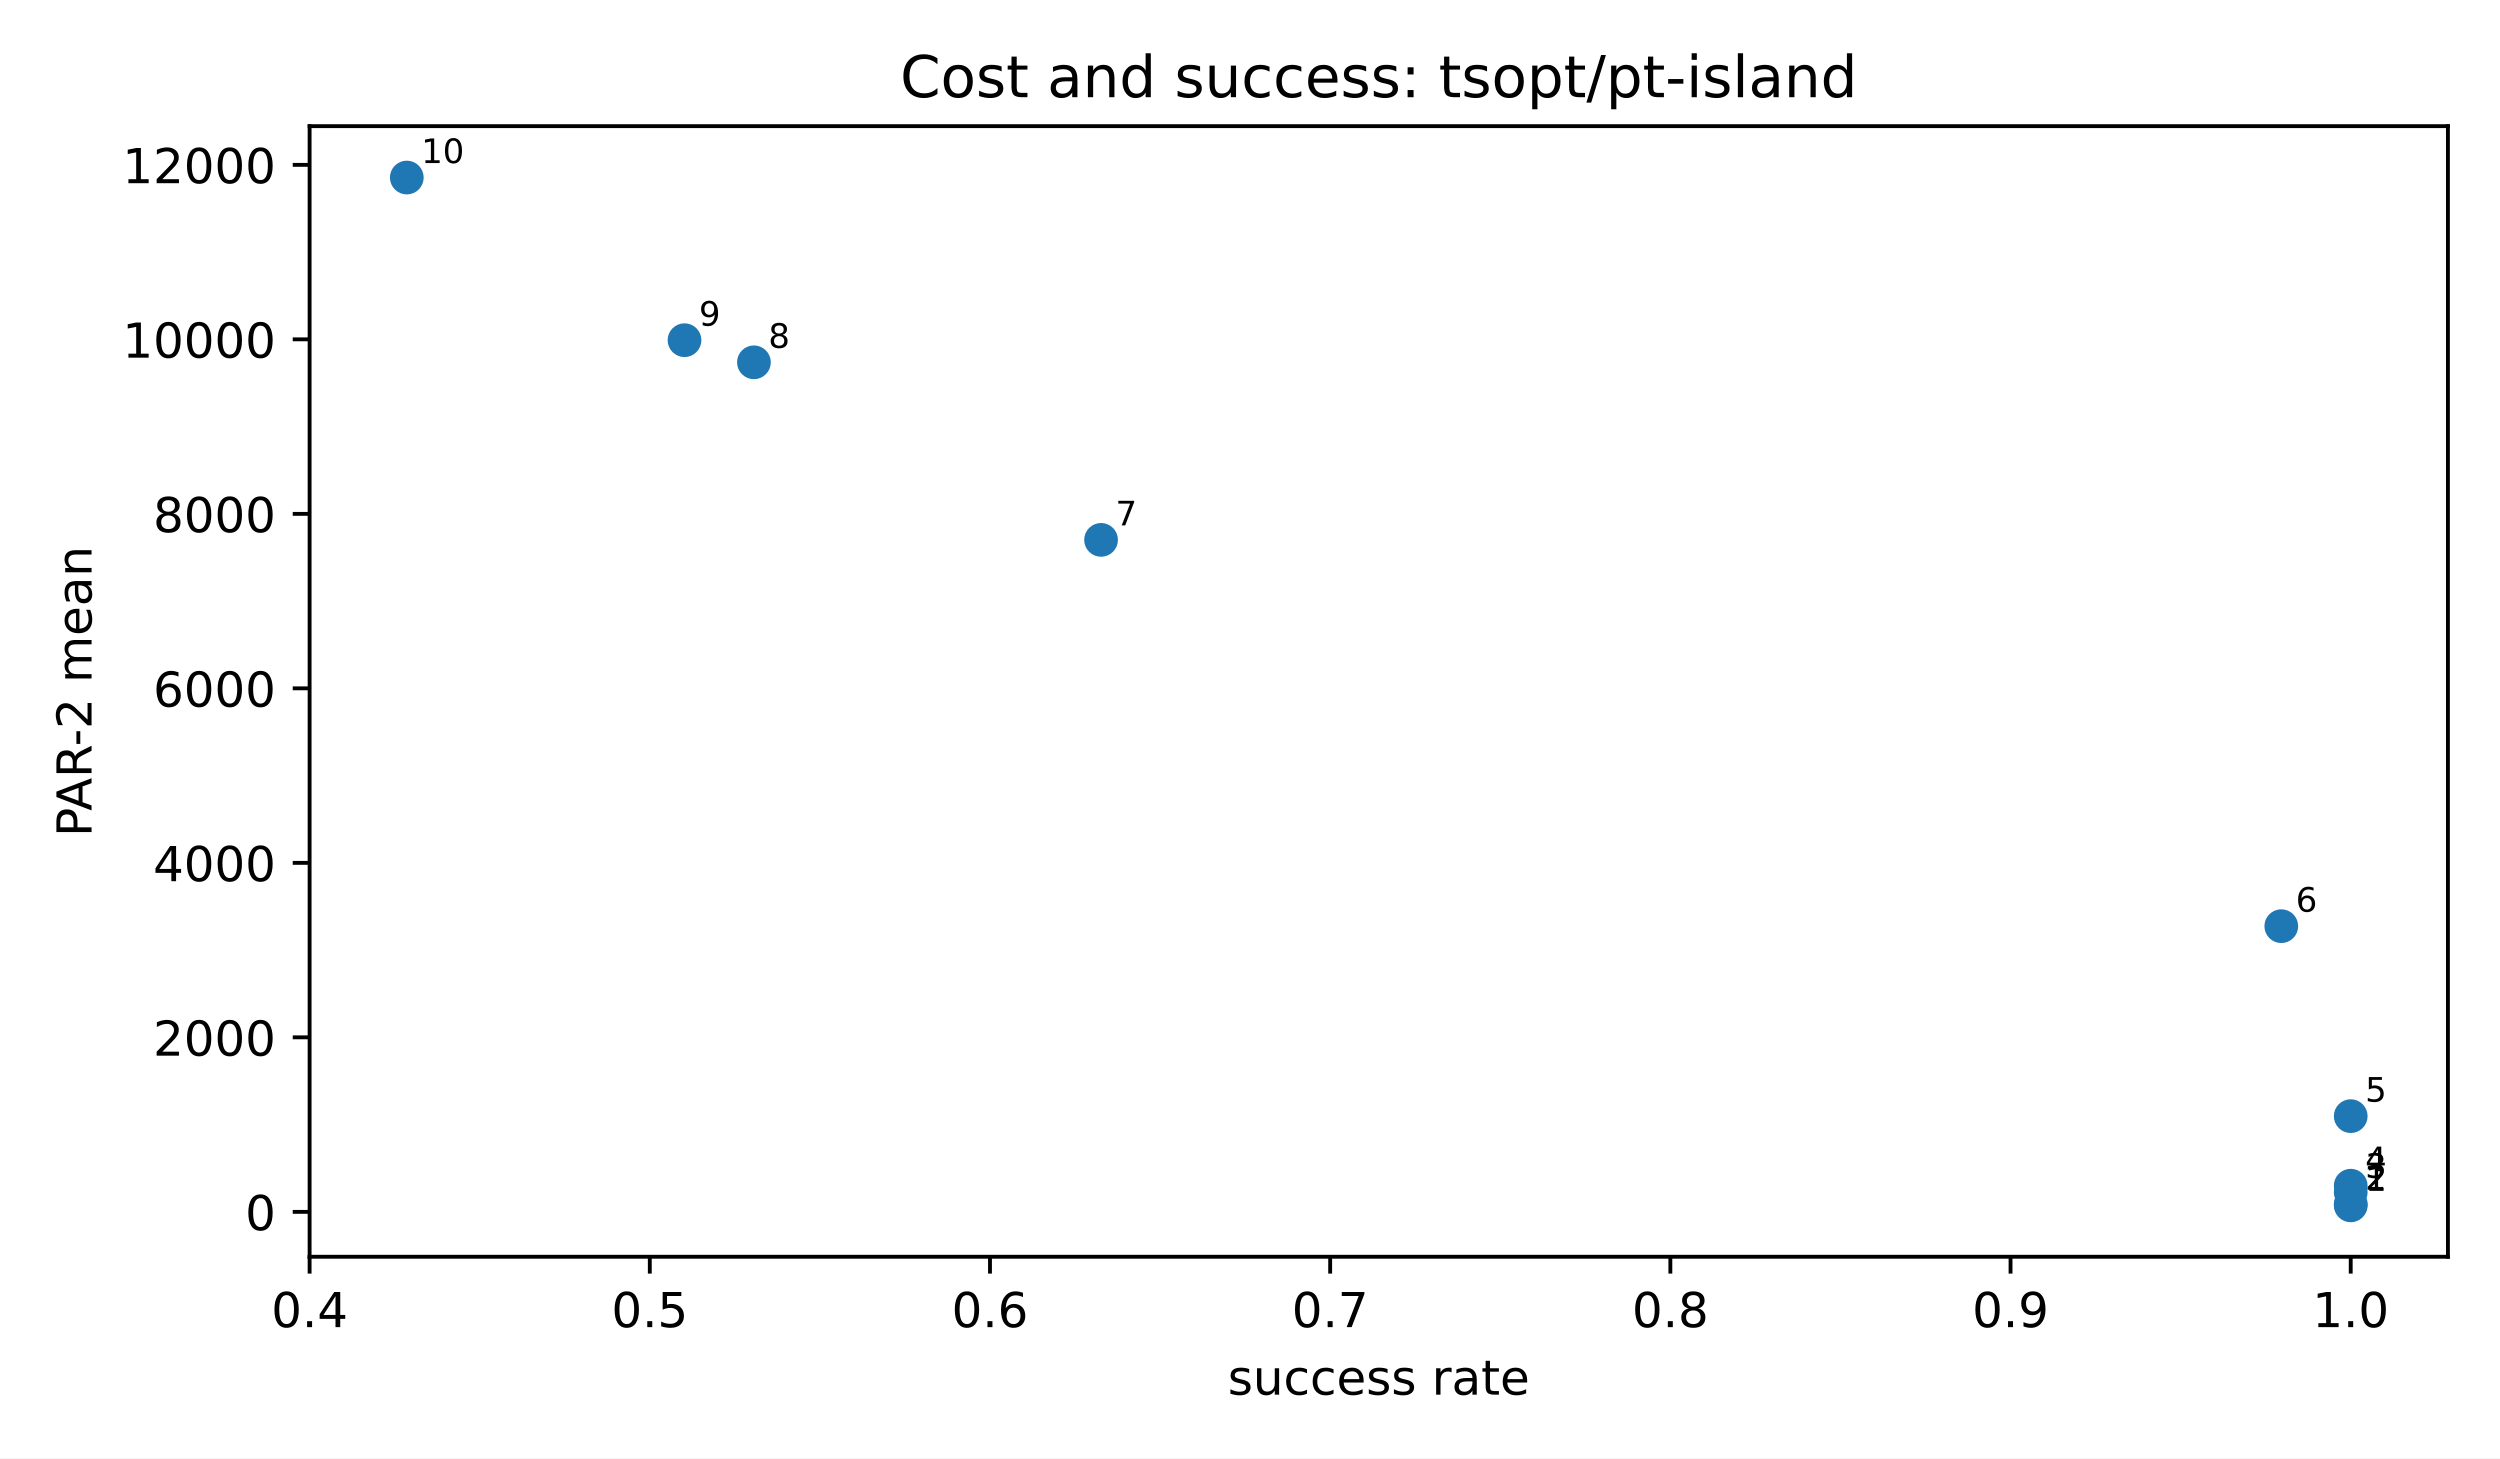
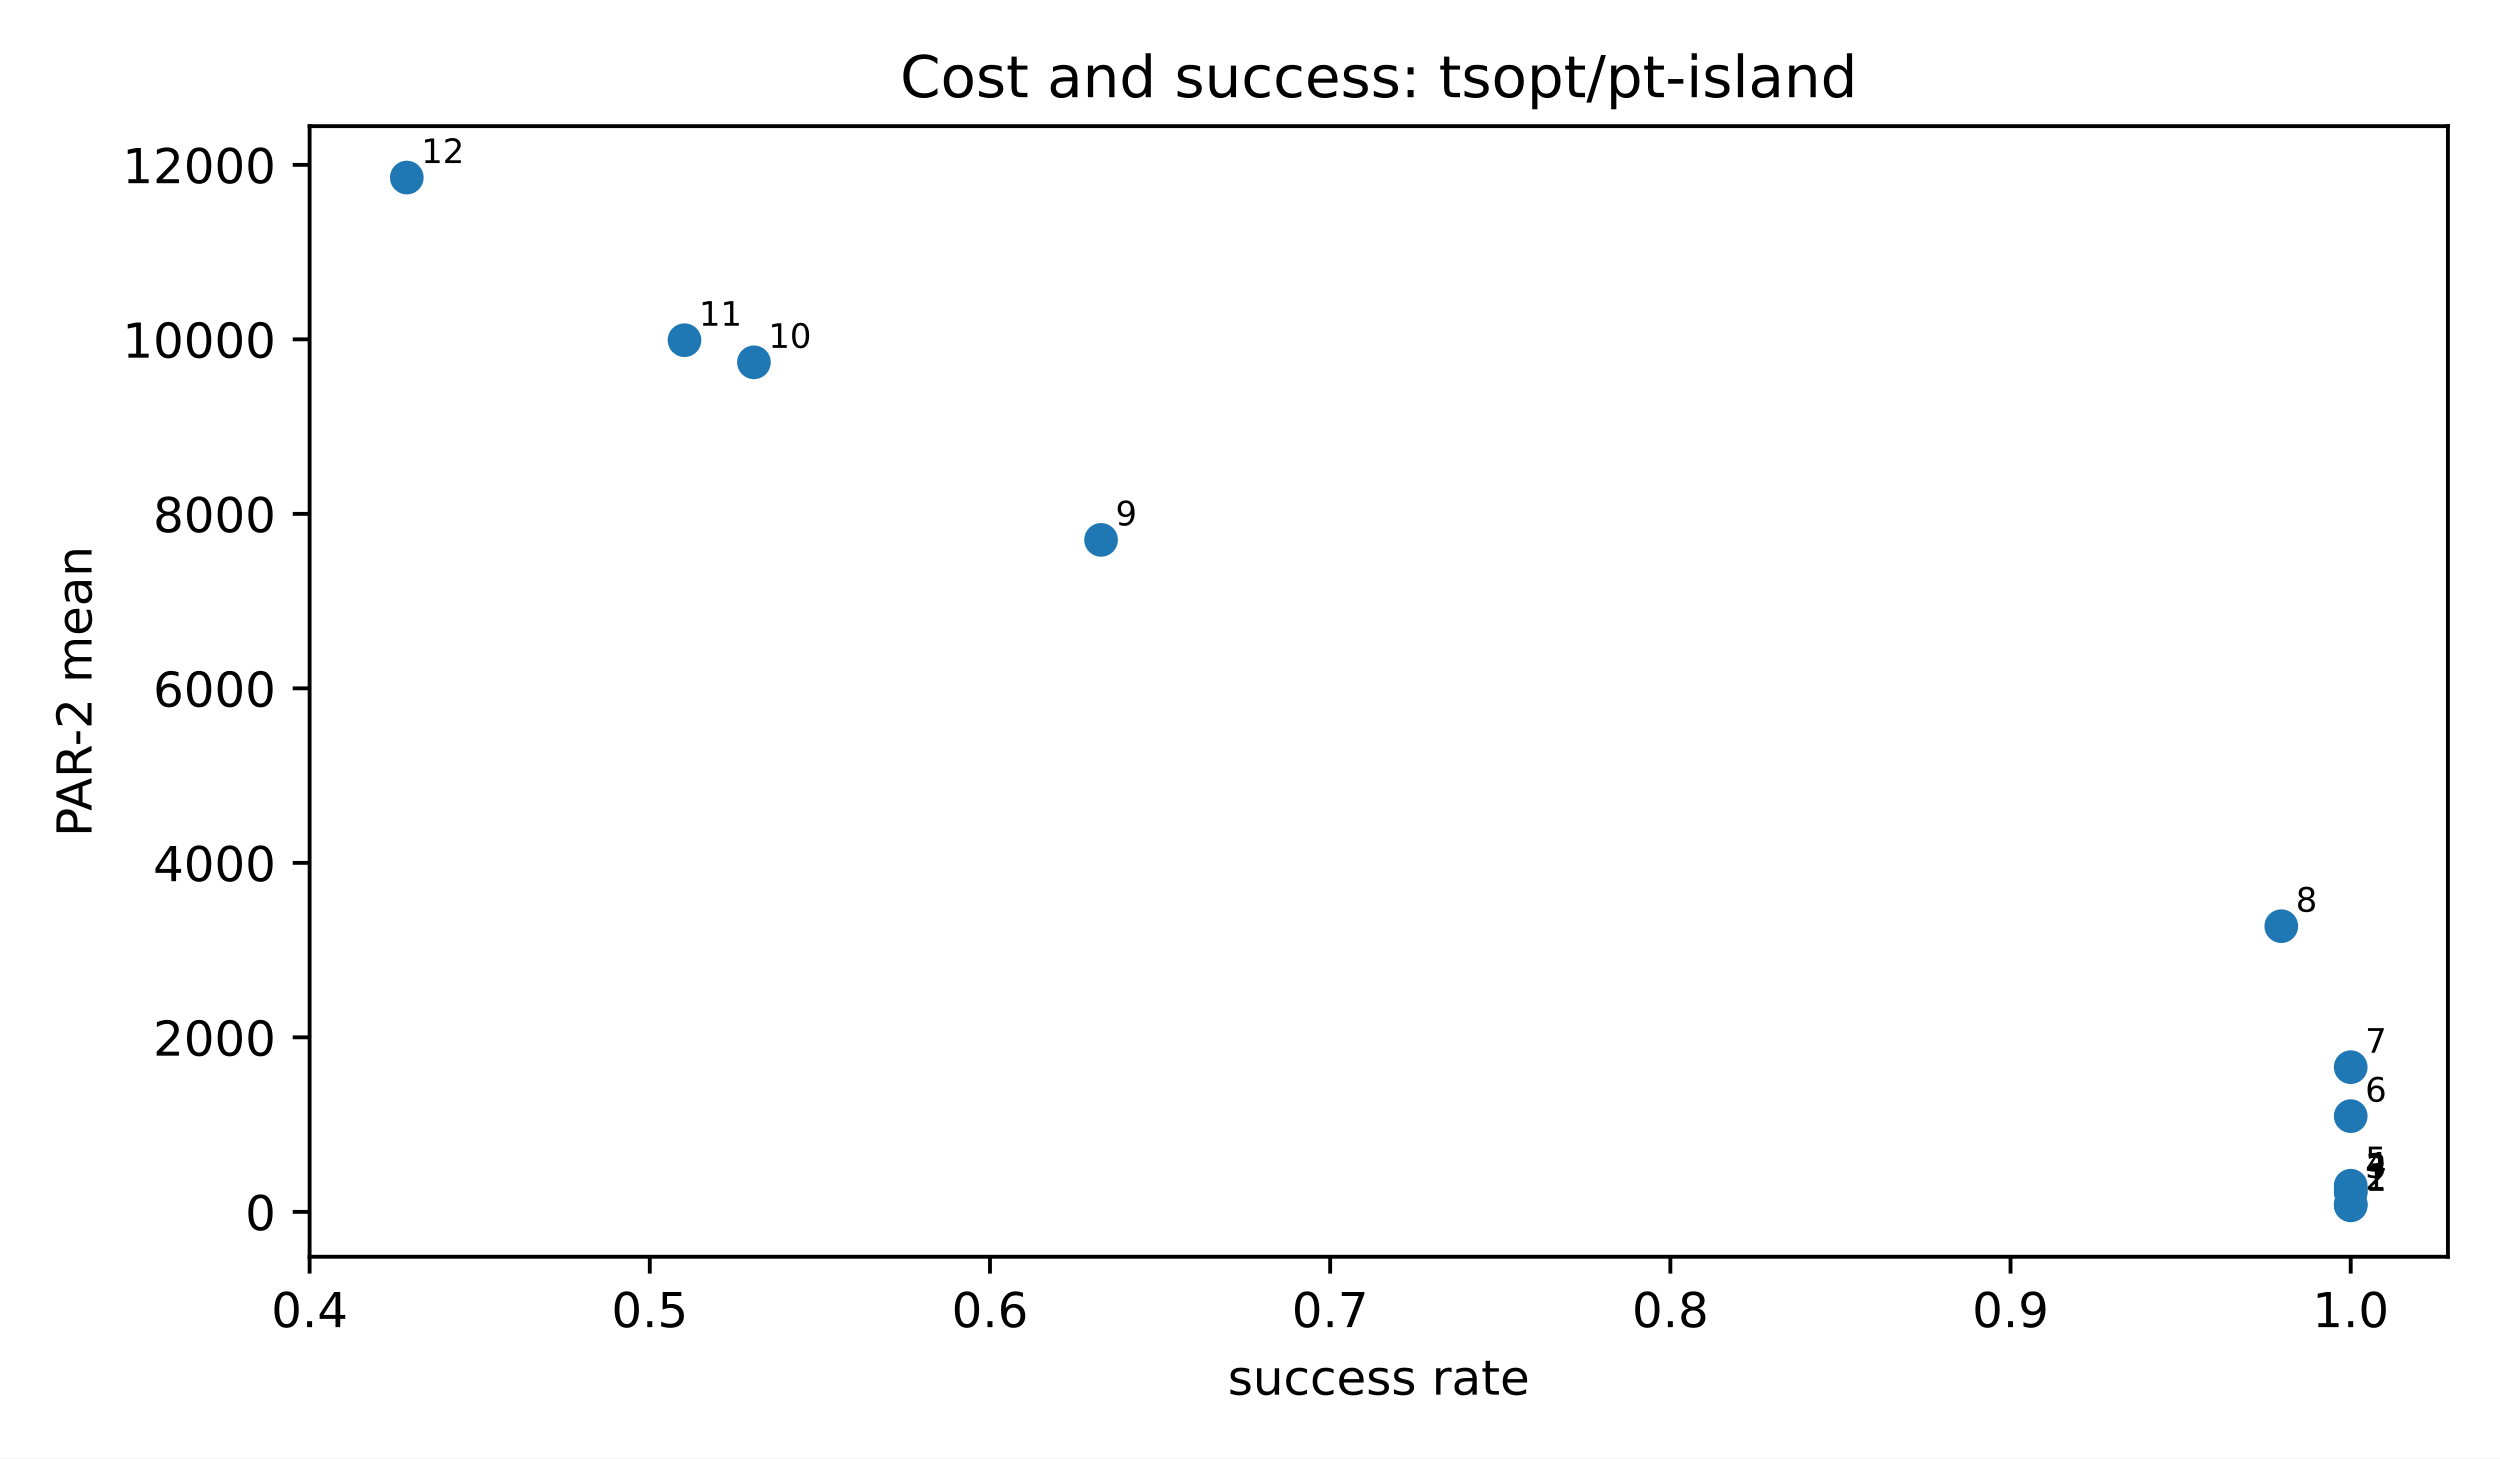
<svg xmlns="http://www.w3.org/2000/svg" xmlns:xlink="http://www.w3.org/1999/xlink" width="518.4pt" height="302.4pt" viewBox="0 0 518.4 302.4" version="1.1">
  <defs>
    <style type="text/css">*{stroke-linejoin: round; stroke-linecap: butt}</style>
  </defs>
  <g id="figure_1">
    <g id="patch_1">
      <path d="M 0 302.4  L 518.4 302.4  L 518.4 0  L 0 0  z " style="fill: #ffffff" />
    </g>
    <g id="axes_1">
      <g id="patch_2">
        <path d="M 64.2 260.6  L 507.6 260.6  L 507.6 26.16  L 64.2 26.16  z " style="fill: #ffffff" />
      </g>
      <g id="PathCollection_1">
        <defs>
          <path id="mb7c84e1192" d="M 0 3  C 0.796 3 1.559 2.684 2.121 2.121  C 2.684 1.559 3 0.796 3 0  C 3 -0.796 2.684 -1.559 2.121 -2.121  C 1.559 -2.684 0.796 -3 0 -3  C -0.796 -3 -1.559 -2.684 -2.121 -2.121  C -2.684 -1.559 -3 -0.796 -3 0  C -3 0.796 -2.684 1.559 -2.121 2.121  C -1.559 2.684 -0.796 3 0 3  z " style="stroke: #1f77b4" />
        </defs>
        <g clip-path="url(#p3300185fd4)">
          <use xlink:href="#mb7c84e1192" x="487.445" y="249.944" style="fill: #1f77b4; stroke: #1f77b4" />
          <use xlink:href="#mb7c84e1192" x="487.445" y="249.704" style="fill: #1f77b4; stroke: #1f77b4" />
          <use xlink:href="#mb7c84e1192" x="487.445" y="247.237" style="fill: #1f77b4; stroke: #1f77b4" />
+           <use xlink:href="#mb7c84e1192" x="487.445" y="246.967" style="fill: #1f77b4; stroke: #1f77b4" />
          <use xlink:href="#mb7c84e1192" x="487.445" y="245.867" style="fill: #1f77b4; stroke: #1f77b4" />
          <use xlink:href="#mb7c84e1192" x="487.445" y="231.443" style="fill: #1f77b4; stroke: #1f77b4" />
+           <use xlink:href="#mb7c84e1192" x="487.445" y="221.293" style="fill: #1f77b4; stroke: #1f77b4" />
          <use xlink:href="#mb7c84e1192" x="473.049" y="192.052" style="fill: #1f77b4; stroke: #1f77b4" />
          <use xlink:href="#mb7c84e1192" x="228.316" y="111.949" style="fill: #1f77b4; stroke: #1f77b4" />
          <use xlink:href="#mb7c84e1192" x="156.335" y="75.13" style="fill: #1f77b4; stroke: #1f77b4" />
          <use xlink:href="#mb7c84e1192" x="141.939" y="70.543" style="fill: #1f77b4; stroke: #1f77b4" />
          <use xlink:href="#mb7c84e1192" x="84.355" y="36.816" style="fill: #1f77b4; stroke: #1f77b4" />
        </g>
      </g>
      <g id="matplotlib.axis_1">
        <g id="xtick_1">
          <g id="line2d_1">
            <defs>
              <path id="m8ea4d47d77" d="M 0 0  L 0 3.5  " style="stroke: #000000; stroke-width: 0.8" />
            </defs>
            <g>
              <use xlink:href="#m8ea4d47d77" x="64.2" y="260.6" style="stroke: #000000; stroke-width: 0.8" />
            </g>
          </g>
          <g id="text_1">
            <g transform="translate(56.24844 275.1977) scale(0.1 -0.1)">
              <defs>
                <path id="DejaVuSans-13" d="M 2034 4250  Q 1547 4250 1301 3770  Q 1056 3291 1056 2328  Q 1056 1369 1301 889  Q 1547 409 2034 409  Q 2525 409 2770 889  Q 3016 1369 3016 2328  Q 3016 3291 2770 3770  Q 2525 4250 2034 4250  z M 2034 4750  Q 2819 4750 3233 4129  Q 3647 3509 3647 2328  Q 3647 1150 3233 529  Q 2819 -91 2034 -91  Q 1250 -91 836 529  Q 422 1150 422 2328  Q 422 3509 836 4129  Q 1250 4750 2034 4750  z " transform="scale(0.015625)" />
                <path id="DejaVuSans-11" d="M 684 794  L 1344 794  L 1344 0  L 684 0  L 684 794  z " transform="scale(0.015625)" />
                <path id="DejaVuSans-17" d="M 2419 4116  L 825 1625  L 2419 1625  L 2419 4116  z M 2253 4666  L 3047 4666  L 3047 1625  L 3713 1625  L 3713 1100  L 3047 1100  L 3047 0  L 2419 0  L 2419 1100  L 313 1100  L 313 1709  L 2253 4666  z " transform="scale(0.015625)" />
              </defs>
              <use xlink:href="#DejaVuSans-13" />
              <use xlink:href="#DejaVuSans-11" transform="translate(63.625 0)" />
              <use xlink:href="#DejaVuSans-17" transform="translate(95.40625 0)" />
            </g>
          </g>
        </g>
        <g id="xtick_2">
          <g id="line2d_2">
            <g>
              <use xlink:href="#m8ea4d47d77" x="134.741" y="260.6" style="stroke: #000000; stroke-width: 0.8" />
            </g>
          </g>
          <g id="text_2">
            <g transform="translate(126.7893 275.1977) scale(0.1 -0.1)">
              <defs>
                <path id="DejaVuSans-18" d="M 691 4666  L 3169 4666  L 3169 4134  L 1269 4134  L 1269 2991  Q 1406 3038 1543 3061  Q 1681 3084 1819 3084  Q 2600 3084 3056 2656  Q 3513 2228 3513 1497  Q 3513 744 3044 326  Q 2575 -91 1722 -91  Q 1428 -91 1123 -41  Q 819 9 494 109  L 494 744  Q 775 591 1075 516  Q 1375 441 1709 441  Q 2250 441 2565 725  Q 2881 1009 2881 1497  Q 2881 1984 2565 2268  Q 2250 2553 1709 2553  Q 1456 2553 1204 2497  Q 953 2441 691 2322  L 691 4666  z " transform="scale(0.015625)" />
              </defs>
              <use xlink:href="#DejaVuSans-13" />
              <use xlink:href="#DejaVuSans-11" transform="translate(63.625 0)" />
              <use xlink:href="#DejaVuSans-18" transform="translate(95.40625 0)" />
            </g>
          </g>
        </g>
        <g id="xtick_3">
          <g id="line2d_3">
            <g>
              <use xlink:href="#m8ea4d47d77" x="205.282" y="260.6" style="stroke: #000000; stroke-width: 0.8" />
            </g>
          </g>
          <g id="text_3">
            <g transform="translate(197.3303 275.1977) scale(0.1 -0.1)">
              <defs>
                <path id="DejaVuSans-19" d="M 2113 2584  Q 1688 2584 1439 2293  Q 1191 2003 1191 1497  Q 1191 994 1439 701  Q 1688 409 2113 409  Q 2538 409 2786 701  Q 3034 994 3034 1497  Q 3034 2003 2786 2293  Q 2538 2584 2113 2584  z M 3366 4563  L 3366 3988  Q 3128 4100 2886 4159  Q 2644 4219 2406 4219  Q 1781 4219 1451 3797  Q 1122 3375 1075 2522  Q 1259 2794 1537 2939  Q 1816 3084 2150 3084  Q 2853 3084 3261 2657  Q 3669 2231 3669 1497  Q 3669 778 3244 343  Q 2819 -91 2113 -91  Q 1303 -91 875 529  Q 447 1150 447 2328  Q 447 3434 972 4092  Q 1497 4750 2381 4750  Q 2619 4750 2861 4703  Q 3103 4656 3366 4563  z " transform="scale(0.015625)" />
              </defs>
              <use xlink:href="#DejaVuSans-13" />
              <use xlink:href="#DejaVuSans-11" transform="translate(63.625 0)" />
              <use xlink:href="#DejaVuSans-19" transform="translate(95.40625 0)" />
            </g>
          </g>
        </g>
        <g id="xtick_4">
          <g id="line2d_4">
            <g>
              <use xlink:href="#m8ea4d47d77" x="275.823" y="260.6" style="stroke: #000000; stroke-width: 0.8" />
            </g>
          </g>
          <g id="text_4">
            <g transform="translate(267.8712 275.1977) scale(0.1 -0.1)">
              <defs>
                <path id="DejaVuSans-1a" d="M 525 4666  L 3525 4666  L 3525 4397  L 1831 0  L 1172 0  L 2766 4134  L 525 4134  L 525 4666  z " transform="scale(0.015625)" />
              </defs>
              <use xlink:href="#DejaVuSans-13" />
              <use xlink:href="#DejaVuSans-11" transform="translate(63.625 0)" />
              <use xlink:href="#DejaVuSans-1a" transform="translate(95.40625 0)" />
            </g>
          </g>
        </g>
        <g id="xtick_5">
          <g id="line2d_5">
            <g>
              <use xlink:href="#m8ea4d47d77" x="346.364" y="260.6" style="stroke: #000000; stroke-width: 0.8" />
            </g>
          </g>
          <g id="text_5">
            <g transform="translate(338.4121 275.1977) scale(0.1 -0.1)">
              <defs>
                <path id="DejaVuSans-1b" d="M 2034 2216  Q 1584 2216 1326 1975  Q 1069 1734 1069 1313  Q 1069 891 1326 650  Q 1584 409 2034 409  Q 2484 409 2743 651  Q 3003 894 3003 1313  Q 3003 1734 2745 1975  Q 2488 2216 2034 2216  z M 1403 2484  Q 997 2584 770 2862  Q 544 3141 544 3541  Q 544 4100 942 4425  Q 1341 4750 2034 4750  Q 2731 4750 3128 4425  Q 3525 4100 3525 3541  Q 3525 3141 3298 2862  Q 3072 2584 2669 2484  Q 3125 2378 3379 2068  Q 3634 1759 3634 1313  Q 3634 634 3220 271  Q 2806 -91 2034 -91  Q 1263 -91 848 271  Q 434 634 434 1313  Q 434 1759 690 2068  Q 947 2378 1403 2484  z M 1172 3481  Q 1172 3119 1398 2916  Q 1625 2713 2034 2713  Q 2441 2713 2670 2916  Q 2900 3119 2900 3481  Q 2900 3844 2670 4047  Q 2441 4250 2034 4250  Q 1625 4250 1398 4047  Q 1172 3844 1172 3481  z " transform="scale(0.015625)" />
              </defs>
              <use xlink:href="#DejaVuSans-13" />
              <use xlink:href="#DejaVuSans-11" transform="translate(63.625 0)" />
              <use xlink:href="#DejaVuSans-1b" transform="translate(95.40625 0)" />
            </g>
          </g>
        </g>
        <g id="xtick_6">
          <g id="line2d_6">
            <g>
              <use xlink:href="#m8ea4d47d77" x="416.905" y="260.6" style="stroke: #000000; stroke-width: 0.8" />
            </g>
          </g>
          <g id="text_6">
            <g transform="translate(408.953 275.1977) scale(0.1 -0.1)">
              <defs>
                <path id="DejaVuSans-1c" d="M 703 97  L 703 672  Q 941 559 1184 500  Q 1428 441 1663 441  Q 2288 441 2617 861  Q 2947 1281 2994 2138  Q 2813 1869 2534 1725  Q 2256 1581 1919 1581  Q 1219 1581 811 2004  Q 403 2428 403 3163  Q 403 3881 828 4315  Q 1253 4750 1959 4750  Q 2769 4750 3195 4129  Q 3622 3509 3622 2328  Q 3622 1225 3098 567  Q 2575 -91 1691 -91  Q 1453 -91 1209 -44  Q 966 3 703 97  z M 1959 2075  Q 2384 2075 2632 2365  Q 2881 2656 2881 3163  Q 2881 3666 2632 3958  Q 2384 4250 1959 4250  Q 1534 4250 1286 3958  Q 1038 3666 1038 3163  Q 1038 2656 1286 2365  Q 1534 2075 1959 2075  z " transform="scale(0.015625)" />
              </defs>
              <use xlink:href="#DejaVuSans-13" />
              <use xlink:href="#DejaVuSans-11" transform="translate(63.625 0)" />
              <use xlink:href="#DejaVuSans-1c" transform="translate(95.40625 0)" />
            </g>
          </g>
        </g>
        <g id="xtick_7">
          <g id="line2d_7">
            <g>
              <use xlink:href="#m8ea4d47d77" x="487.445" y="260.6" style="stroke: #000000; stroke-width: 0.8" />
            </g>
          </g>
          <g id="text_7">
            <g transform="translate(479.4939 275.1977) scale(0.1 -0.1)">
              <defs>
                <path id="DejaVuSans-14" d="M 794 531  L 1825 531  L 1825 4091  L 703 3866  L 703 4441  L 1819 4666  L 2450 4666  L 2450 531  L 3481 531  L 3481 0  L 794 0  L 794 531  z " transform="scale(0.015625)" />
              </defs>
              <use xlink:href="#DejaVuSans-14" />
              <use xlink:href="#DejaVuSans-11" transform="translate(63.625 0)" />
              <use xlink:href="#DejaVuSans-13" transform="translate(95.40625 0)" />
            </g>
          </g>
        </g>
        <g id="text_8">
          <g transform="translate(254.5969 289.1977) scale(0.1 -0.1)">
            <defs>
              <path id="DejaVuSans-56" d="M 2834 3397  L 2834 2853  Q 2591 2978 2328 3040  Q 2066 3103 1784 3103  Q 1356 3103 1142 2972  Q 928 2841 928 2578  Q 928 2378 1081 2264  Q 1234 2150 1697 2047  L 1894 2003  Q 2506 1872 2764 1633  Q 3022 1394 3022 966  Q 3022 478 2636 193  Q 2250 -91 1575 -91  Q 1294 -91 989 -36  Q 684 19 347 128  L 347 722  Q 666 556 975 473  Q 1284 391 1588 391  Q 1994 391 2212 530  Q 2431 669 2431 922  Q 2431 1156 2273 1281  Q 2116 1406 1581 1522  L 1381 1569  Q 847 1681 609 1914  Q 372 2147 372 2553  Q 372 3047 722 3315  Q 1072 3584 1716 3584  Q 2034 3584 2315 3537  Q 2597 3491 2834 3397  z " transform="scale(0.015625)" />
              <path id="DejaVuSans-58" d="M 544 1381  L 544 3500  L 1119 3500  L 1119 1403  Q 1119 906 1312 657  Q 1506 409 1894 409  Q 2359 409 2629 706  Q 2900 1003 2900 1516  L 2900 3500  L 3475 3500  L 3475 0  L 2900 0  L 2900 538  Q 2691 219 2414 64  Q 2138 -91 1772 -91  Q 1169 -91 856 284  Q 544 659 544 1381  z M 1991 3584  L 1991 3584  z " transform="scale(0.015625)" />
              <path id="DejaVuSans-46" d="M 3122 3366  L 3122 2828  Q 2878 2963 2633 3030  Q 2388 3097 2138 3097  Q 1578 3097 1268 2742  Q 959 2388 959 1747  Q 959 1106 1268 751  Q 1578 397 2138 397  Q 2388 397 2633 464  Q 2878 531 3122 666  L 3122 134  Q 2881 22 2623 -34  Q 2366 -91 2075 -91  Q 1284 -91 818 406  Q 353 903 353 1747  Q 353 2603 823 3093  Q 1294 3584 2113 3584  Q 2378 3584 2631 3529  Q 2884 3475 3122 3366  z " transform="scale(0.015625)" />
              <path id="DejaVuSans-48" d="M 3597 1894  L 3597 1613  L 953 1613  Q 991 1019 1311 708  Q 1631 397 2203 397  Q 2534 397 2845 478  Q 3156 559 3463 722  L 3463 178  Q 3153 47 2828 -22  Q 2503 -91 2169 -91  Q 1331 -91 842 396  Q 353 884 353 1716  Q 353 2575 817 3079  Q 1281 3584 2069 3584  Q 2775 3584 3186 3129  Q 3597 2675 3597 1894  z M 3022 2063  Q 3016 2534 2758 2815  Q 2500 3097 2075 3097  Q 1594 3097 1305 2825  Q 1016 2553 972 2059  L 3022 2063  z " transform="scale(0.015625)" />
              <path id="DejaVuSans-3" transform="scale(0.015625)" />
              <path id="DejaVuSans-55" d="M 2631 2963  Q 2534 3019 2420 3045  Q 2306 3072 2169 3072  Q 1681 3072 1420 2755  Q 1159 2438 1159 1844  L 1159 0  L 581 0  L 581 3500  L 1159 3500  L 1159 2956  Q 1341 3275 1631 3429  Q 1922 3584 2338 3584  Q 2397 3584 2469 3576  Q 2541 3569 2628 3553  L 2631 2963  z " transform="scale(0.015625)" />
              <path id="DejaVuSans-44" d="M 2194 1759  Q 1497 1759 1228 1600  Q 959 1441 959 1056  Q 959 750 1161 570  Q 1363 391 1709 391  Q 2188 391 2477 730  Q 2766 1069 2766 1631  L 2766 1759  L 2194 1759  z M 3341 1997  L 3341 0  L 2766 0  L 2766 531  Q 2569 213 2275 61  Q 1981 -91 1556 -91  Q 1019 -91 701 211  Q 384 513 384 1019  Q 384 1609 779 1909  Q 1175 2209 1959 2209  L 2766 2209  L 2766 2266  Q 2766 2663 2505 2880  Q 2244 3097 1772 3097  Q 1472 3097 1187 3025  Q 903 2953 641 2809  L 641 3341  Q 956 3463 1253 3523  Q 1550 3584 1831 3584  Q 2591 3584 2966 3190  Q 3341 2797 3341 1997  z " transform="scale(0.015625)" />
              <path id="DejaVuSans-57" d="M 1172 4494  L 1172 3500  L 2356 3500  L 2356 3053  L 1172 3053  L 1172 1153  Q 1172 725 1289 603  Q 1406 481 1766 481  L 2356 481  L 2356 0  L 1766 0  Q 1100 0 847 248  Q 594 497 594 1153  L 594 3053  L 172 3053  L 172 3500  L 594 3500  L 594 4494  L 1172 4494  z " transform="scale(0.015625)" />
            </defs>
            <use xlink:href="#DejaVuSans-56" />
            <use xlink:href="#DejaVuSans-58" transform="translate(52.09375 0)" />
            <use xlink:href="#DejaVuSans-46" transform="translate(115.4688 0)" />
            <use xlink:href="#DejaVuSans-46" transform="translate(170.4531 0)" />
            <use xlink:href="#DejaVuSans-48" transform="translate(225.4375 0)" />
            <use xlink:href="#DejaVuSans-56" transform="translate(286.9688 0)" />
            <use xlink:href="#DejaVuSans-56" transform="translate(339.0625 0)" />
            <use xlink:href="#DejaVuSans-3" transform="translate(391.1562 0)" />
            <use xlink:href="#DejaVuSans-55" transform="translate(422.9375 0)" />
            <use xlink:href="#DejaVuSans-44" transform="translate(464.0469 0)" />
            <use xlink:href="#DejaVuSans-57" transform="translate(525.3281 0)" />
            <use xlink:href="#DejaVuSans-48" transform="translate(564.5312 0)" />
          </g>
        </g>
      </g>
      <g id="matplotlib.axis_2">
        <g id="ytick_1">
          <g id="line2d_8">
            <defs>
              <path id="md659df78fa" d="M 0 0  L -3.5 0  " style="stroke: #000000; stroke-width: 0.8" />
            </defs>
            <g>
              <use xlink:href="#md659df78fa" x="64.2" y="251.288" style="stroke: #000000; stroke-width: 0.8" />
            </g>
          </g>
          <g id="text_9">
            <g transform="translate(50.8375 255.0864) scale(0.1 -0.1)">
              <use xlink:href="#DejaVuSans-13" />
            </g>
          </g>
        </g>
        <g id="ytick_2">
          <g id="line2d_9">
            <g>
              <use xlink:href="#md659df78fa" x="64.2" y="215.104" style="stroke: #000000; stroke-width: 0.8" />
            </g>
          </g>
          <g id="text_10">
            <g transform="translate(31.75 218.9025) scale(0.1 -0.1)">
              <defs>
                <path id="DejaVuSans-15" d="M 1228 531  L 3431 531  L 3431 0  L 469 0  L 469 531  Q 828 903 1448 1529  Q 2069 2156 2228 2338  Q 2531 2678 2651 2914  Q 2772 3150 2772 3378  Q 2772 3750 2511 3984  Q 2250 4219 1831 4219  Q 1534 4219 1204 4116  Q 875 4013 500 3803  L 500 4441  Q 881 4594 1212 4672  Q 1544 4750 1819 4750  Q 2544 4750 2975 4387  Q 3406 4025 3406 3419  Q 3406 3131 3298 2873  Q 3191 2616 2906 2266  Q 2828 2175 2409 1742  Q 1991 1309 1228 531  z " transform="scale(0.015625)" />
              </defs>
              <use xlink:href="#DejaVuSans-15" />
              <use xlink:href="#DejaVuSans-13" transform="translate(63.625 0)" />
              <use xlink:href="#DejaVuSans-13" transform="translate(127.25 0)" />
              <use xlink:href="#DejaVuSans-13" transform="translate(190.875 0)" />
            </g>
          </g>
        </g>
        <g id="ytick_3">
          <g id="line2d_10">
            <g>
              <use xlink:href="#md659df78fa" x="64.2" y="178.92" style="stroke: #000000; stroke-width: 0.8" />
            </g>
          </g>
          <g id="text_11">
            <g transform="translate(31.75 182.7186) scale(0.1 -0.1)">
              <use xlink:href="#DejaVuSans-17" />
              <use xlink:href="#DejaVuSans-13" transform="translate(63.625 0)" />
              <use xlink:href="#DejaVuSans-13" transform="translate(127.25 0)" />
              <use xlink:href="#DejaVuSans-13" transform="translate(190.875 0)" />
            </g>
          </g>
        </g>
        <g id="ytick_4">
          <g id="line2d_11">
            <g>
              <use xlink:href="#md659df78fa" x="64.2" y="142.736" style="stroke: #000000; stroke-width: 0.8" />
            </g>
          </g>
          <g id="text_12">
            <g transform="translate(31.75 146.5347) scale(0.1 -0.1)">
              <use xlink:href="#DejaVuSans-19" />
              <use xlink:href="#DejaVuSans-13" transform="translate(63.625 0)" />
              <use xlink:href="#DejaVuSans-13" transform="translate(127.25 0)" />
              <use xlink:href="#DejaVuSans-13" transform="translate(190.875 0)" />
            </g>
          </g>
        </g>
        <g id="ytick_5">
          <g id="line2d_12">
            <g>
              <use xlink:href="#md659df78fa" x="64.2" y="106.552" style="stroke: #000000; stroke-width: 0.8" />
            </g>
          </g>
          <g id="text_13">
            <g transform="translate(31.75 110.3508) scale(0.1 -0.1)">
              <use xlink:href="#DejaVuSans-1b" />
              <use xlink:href="#DejaVuSans-13" transform="translate(63.625 0)" />
              <use xlink:href="#DejaVuSans-13" transform="translate(127.25 0)" />
              <use xlink:href="#DejaVuSans-13" transform="translate(190.875 0)" />
            </g>
          </g>
        </g>
        <g id="ytick_6">
          <g id="line2d_13">
            <g>
              <use xlink:href="#md659df78fa" x="64.2" y="70.368" style="stroke: #000000; stroke-width: 0.8" />
            </g>
          </g>
          <g id="text_14">
            <g transform="translate(25.3875 74.1669) scale(0.1 -0.1)">
              <use xlink:href="#DejaVuSans-14" />
              <use xlink:href="#DejaVuSans-13" transform="translate(63.625 0)" />
              <use xlink:href="#DejaVuSans-13" transform="translate(127.25 0)" />
              <use xlink:href="#DejaVuSans-13" transform="translate(190.875 0)" />
              <use xlink:href="#DejaVuSans-13" transform="translate(254.5 0)" />
            </g>
          </g>
        </g>
        <g id="ytick_7">
          <g id="line2d_14">
            <g>
              <use xlink:href="#md659df78fa" x="64.2" y="34.184" style="stroke: #000000; stroke-width: 0.8" />
            </g>
          </g>
          <g id="text_15">
            <g transform="translate(25.3875 37.983) scale(0.1 -0.1)">
              <use xlink:href="#DejaVuSans-14" />
              <use xlink:href="#DejaVuSans-15" transform="translate(63.625 0)" />
              <use xlink:href="#DejaVuSans-13" transform="translate(127.25 0)" />
              <use xlink:href="#DejaVuSans-13" transform="translate(190.875 0)" />
              <use xlink:href="#DejaVuSans-13" transform="translate(254.5 0)" />
            </g>
          </g>
        </g>
        <g id="text_16">
          <g transform="translate(18.98516 173.5214) rotate(-90) scale(0.1 -0.1)">
            <defs>
              <path id="DejaVuSans-33" d="M 1259 4147  L 1259 2394  L 2053 2394  Q 2494 2394 2734 2622  Q 2975 2850 2975 3272  Q 2975 3691 2734 3919  Q 2494 4147 2053 4147  L 1259 4147  z M 628 4666  L 2053 4666  Q 2838 4666 3239 4311  Q 3641 3956 3641 3272  Q 3641 2581 3239 2228  Q 2838 1875 2053 1875  L 1259 1875  L 1259 0  L 628 0  L 628 4666  z " transform="scale(0.015625)" />
              <path id="DejaVuSans-24" d="M 2188 4044  L 1331 1722  L 3047 1722  L 2188 4044  z M 1831 4666  L 2547 4666  L 4325 0  L 3669 0  L 3244 1197  L 1141 1197  L 716 0  L 50 0  L 1831 4666  z " transform="scale(0.015625)" />
              <path id="DejaVuSans-35" d="M 2841 2188  Q 3044 2119 3236 1894  Q 3428 1669 3622 1275  L 4263 0  L 3584 0  L 2988 1197  Q 2756 1666 2539 1819  Q 2322 1972 1947 1972  L 1259 1972  L 1259 0  L 628 0  L 628 4666  L 2053 4666  Q 2853 4666 3247 4331  Q 3641 3997 3641 3322  Q 3641 2881 3436 2590  Q 3231 2300 2841 2188  z M 1259 4147  L 1259 2491  L 2053 2491  Q 2509 2491 2742 2702  Q 2975 2913 2975 3322  Q 2975 3731 2742 3939  Q 2509 4147 2053 4147  L 1259 4147  z " transform="scale(0.015625)" />
              <path id="DejaVuSans-10" d="M 313 2009  L 1997 2009  L 1997 1497  L 313 1497  L 313 2009  z " transform="scale(0.015625)" />
              <path id="DejaVuSans-50" d="M 3328 2828  Q 3544 3216 3844 3400  Q 4144 3584 4550 3584  Q 5097 3584 5394 3201  Q 5691 2819 5691 2113  L 5691 0  L 5113 0  L 5113 2094  Q 5113 2597 4934 2840  Q 4756 3084 4391 3084  Q 3944 3084 3684 2787  Q 3425 2491 3425 1978  L 3425 0  L 2847 0  L 2847 2094  Q 2847 2600 2669 2842  Q 2491 3084 2119 3084  Q 1678 3084 1418 2786  Q 1159 2488 1159 1978  L 1159 0  L 581 0  L 581 3500  L 1159 3500  L 1159 2956  Q 1356 3278 1631 3431  Q 1906 3584 2284 3584  Q 2666 3584 2933 3390  Q 3200 3197 3328 2828  z " transform="scale(0.015625)" />
              <path id="DejaVuSans-51" d="M 3513 2113  L 3513 0  L 2938 0  L 2938 2094  Q 2938 2591 2744 2837  Q 2550 3084 2163 3084  Q 1697 3084 1428 2787  Q 1159 2491 1159 1978  L 1159 0  L 581 0  L 581 3500  L 1159 3500  L 1159 2956  Q 1366 3272 1645 3428  Q 1925 3584 2291 3584  Q 2894 3584 3203 3211  Q 3513 2838 3513 2113  z " transform="scale(0.015625)" />
            </defs>
            <use xlink:href="#DejaVuSans-33" />
            <use xlink:href="#DejaVuSans-24" transform="translate(53.90625 0)" />
            <use xlink:href="#DejaVuSans-35" transform="translate(122.3125 0)" />
            <use xlink:href="#DejaVuSans-10" transform="translate(187.75 0)" />
            <use xlink:href="#DejaVuSans-15" transform="translate(223.8281 0)" />
            <use xlink:href="#DejaVuSans-3" transform="translate(287.4531 0)" />
            <use xlink:href="#DejaVuSans-50" transform="translate(319.2344 0)" />
            <use xlink:href="#DejaVuSans-48" transform="translate(416.6406 0)" />
            <use xlink:href="#DejaVuSans-44" transform="translate(478.1719 0)" />
            <use xlink:href="#DejaVuSans-51" transform="translate(539.4531 0)" />
          </g>
        </g>
      </g>
      <g id="patch_3">
        <path d="M 64.2 260.6  L 64.2 26.16  " style="fill: none; stroke: #000000; stroke-width: 0.8; stroke-linejoin: miter; stroke-linecap: square" />
      </g>
      <g id="patch_4">
        <path d="M 507.6 260.6  L 507.6 26.16  " style="fill: none; stroke: #000000; stroke-width: 0.8; stroke-linejoin: miter; stroke-linecap: square" />
      </g>
      <g id="patch_5">
        <path d="M 64.2 260.6  L 507.6 260.6  " style="fill: none; stroke: #000000; stroke-width: 0.8; stroke-linejoin: miter; stroke-linecap: square" />
      </g>
      <g id="patch_6">
        <path d="M 64.2 26.16  L 507.6 26.16  " style="fill: none; stroke: #000000; stroke-width: 0.8; stroke-linejoin: miter; stroke-linecap: square" />
      </g>
      <g id="text_17">
        <g transform="translate(490.4455 246.9436) scale(0.07 -0.07)">
          <use xlink:href="#DejaVuSans-14" />
        </g>
      </g>
      <g id="text_18">
        <g transform="translate(490.4455 246.7036) scale(0.07 -0.07)">
          <use xlink:href="#DejaVuSans-15" />
        </g>
      </g>
      <g id="text_19">
        <g transform="translate(490.4455 244.2369) scale(0.07 -0.07)">
          <defs>
            <path id="DejaVuSans-16" d="M 2597 2516  Q 3050 2419 3304 2112  Q 3559 1806 3559 1356  Q 3559 666 3084 287  Q 2609 -91 1734 -91  Q 1441 -91 1130 -33  Q 819 25 488 141  L 488 750  Q 750 597 1062 519  Q 1375 441 1716 441  Q 2309 441 2620 675  Q 2931 909 2931 1356  Q 2931 1769 2642 2001  Q 2353 2234 1838 2234  L 1294 2234  L 1294 2753  L 1863 2753  Q 2328 2753 2575 2939  Q 2822 3125 2822 3475  Q 2822 3834 2567 4026  Q 2313 4219 1838 4219  Q 1578 4219 1281 4162  Q 984 4106 628 3988  L 628 4550  Q 988 4650 1302 4700  Q 1616 4750 1894 4750  Q 2613 4750 3031 4423  Q 3450 4097 3450 3541  Q 3450 3153 3228 2886  Q 3006 2619 2597 2516  z " transform="scale(0.015625)" />
          </defs>
          <use xlink:href="#DejaVuSans-16" />
        </g>
      </g>
      <g id="text_20">
+         <g transform="translate(490.4455 243.9666) scale(0.07 -0.07)">
+           <use xlink:href="#DejaVuSans-17" />
+         </g>
+       </g>
+       <g id="text_21">
        <g transform="translate(490.4455 242.8667) scale(0.07 -0.07)">
-           <use xlink:href="#DejaVuSans-17" />
-         </g>
-       </g>
-       <g id="text_21">
+           <use xlink:href="#DejaVuSans-18" />
+         </g>
+       </g>
+       <g id="text_22">
        <g transform="translate(490.4455 228.4426) scale(0.07 -0.07)">
-           <use xlink:href="#DejaVuSans-18" />
-         </g>
-       </g>
-       <g id="text_22">
+           <use xlink:href="#DejaVuSans-19" />
+         </g>
+       </g>
+       <g id="text_23">
+         <g transform="translate(490.4455 218.2934) scale(0.07 -0.07)">
+           <use xlink:href="#DejaVuSans-1a" />
+         </g>
+       </g>
+       <g id="text_24">
        <g transform="translate(476.0494 189.052) scale(0.07 -0.07)">
-           <use xlink:href="#DejaVuSans-19" />
-         </g>
-       </g>
-       <g id="text_23">
+           <use xlink:href="#DejaVuSans-1b" />
+         </g>
+       </g>
+       <g id="text_25">
        <g transform="translate(231.3156 108.9486) scale(0.07 -0.07)">
-           <use xlink:href="#DejaVuSans-1a" />
-         </g>
-       </g>
-       <g id="text_24">
+           <use xlink:href="#DejaVuSans-1c" />
+         </g>
+       </g>
+       <g id="text_26">
        <g transform="translate(159.3351 72.12995) scale(0.07 -0.07)">
-           <use xlink:href="#DejaVuSans-1b" />
-         </g>
-       </g>
-       <g id="text_25">
+           <use xlink:href="#DejaVuSans-14" />
+           <use xlink:href="#DejaVuSans-13" transform="translate(63.625 0)" />
+         </g>
+       </g>
+       <g id="text_27">
        <g transform="translate(144.939 67.54309) scale(0.07 -0.07)">
-           <use xlink:href="#DejaVuSans-1c" />
-         </g>
-       </g>
-       <g id="text_26">
+           <use xlink:href="#DejaVuSans-14" />
+           <use xlink:href="#DejaVuSans-14" transform="translate(63.625 0)" />
+         </g>
+       </g>
+       <g id="text_28">
        <g transform="translate(87.35455 33.81636) scale(0.07 -0.07)">
          <use xlink:href="#DejaVuSans-14" />
-           <use xlink:href="#DejaVuSans-13" transform="translate(63.625 0)" />
-         </g>
-       </g>
-       <g id="text_27">
+           <use xlink:href="#DejaVuSans-15" transform="translate(63.625 0)" />
+         </g>
+       </g>
+       <g id="text_29">
        <g transform="translate(186.6562 20.16) scale(0.12 -0.12)">
          <defs>
            <path id="DejaVuSans-26" d="M 4122 4306  L 4122 3641  Q 3803 3938 3442 4084  Q 3081 4231 2675 4231  Q 1875 4231 1450 3742  Q 1025 3253 1025 2328  Q 1025 1406 1450 917  Q 1875 428 2675 428  Q 3081 428 3442 575  Q 3803 722 4122 1019  L 4122 359  Q 3791 134 3420 21  Q 3050 -91 2638 -91  Q 1578 -91 968 557  Q 359 1206 359 2328  Q 359 3453 968 4101  Q 1578 4750 2638 4750  Q 3056 4750 3426 4639  Q 3797 4528 4122 4306  z " transform="scale(0.015625)" />
            <path id="DejaVuSans-52" d="M 1959 3097  Q 1497 3097 1228 2736  Q 959 2375 959 1747  Q 959 1119 1226 758  Q 1494 397 1959 397  Q 2419 397 2687 759  Q 2956 1122 2956 1747  Q 2956 2369 2687 2733  Q 2419 3097 1959 3097  z M 1959 3584  Q 2709 3584 3137 3096  Q 3566 2609 3566 1747  Q 3566 888 3137 398  Q 2709 -91 1959 -91  Q 1206 -91 779 398  Q 353 888 353 1747  Q 353 2609 779 3096  Q 1206 3584 1959 3584  z " transform="scale(0.015625)" />
            <path id="DejaVuSans-47" d="M 2906 2969  L 2906 4863  L 3481 4863  L 3481 0  L 2906 0  L 2906 525  Q 2725 213 2448 61  Q 2172 -91 1784 -91  Q 1150 -91 751 415  Q 353 922 353 1747  Q 353 2572 751 3078  Q 1150 3584 1784 3584  Q 2172 3584 2448 3432  Q 2725 3281 2906 2969  z M 947 1747  Q 947 1113 1208 752  Q 1469 391 1925 391  Q 2381 391 2643 752  Q 2906 1113 2906 1747  Q 2906 2381 2643 2742  Q 2381 3103 1925 3103  Q 1469 3103 1208 2742  Q 947 2381 947 1747  z " transform="scale(0.015625)" />
            <path id="DejaVuSans-1d" d="M 750 794  L 1409 794  L 1409 0  L 750 0  L 750 794  z M 750 3309  L 1409 3309  L 1409 2516  L 750 2516  L 750 3309  z " transform="scale(0.015625)" />
            <path id="DejaVuSans-53" d="M 1159 525  L 1159 -1331  L 581 -1331  L 581 3500  L 1159 3500  L 1159 2969  Q 1341 3281 1617 3432  Q 1894 3584 2278 3584  Q 2916 3584 3314 3078  Q 3713 2572 3713 1747  Q 3713 922 3314 415  Q 2916 -91 2278 -91  Q 1894 -91 1617 61  Q 1341 213 1159 525  z M 3116 1747  Q 3116 2381 2855 2742  Q 2594 3103 2138 3103  Q 1681 3103 1420 2742  Q 1159 2381 1159 1747  Q 1159 1113 1420 752  Q 1681 391 2138 391  Q 2594 391 2855 752  Q 3116 1113 3116 1747  z " transform="scale(0.015625)" />
            <path id="DejaVuSans-12" d="M 1625 4666  L 2156 4666  L 531 -594  L 0 -594  L 1625 4666  z " transform="scale(0.015625)" />
            <path id="DejaVuSans-4c" d="M 603 3500  L 1178 3500  L 1178 0  L 603 0  L 603 3500  z M 603 4863  L 1178 4863  L 1178 4134  L 603 4134  L 603 4863  z " transform="scale(0.015625)" />
            <path id="DejaVuSans-4f" d="M 603 4863  L 1178 4863  L 1178 0  L 603 0  L 603 4863  z " transform="scale(0.015625)" />
          </defs>
          <use xlink:href="#DejaVuSans-26" />
          <use xlink:href="#DejaVuSans-52" transform="translate(69.82812 0)" />
          <use xlink:href="#DejaVuSans-56" transform="translate(131.0156 0)" />
          <use xlink:href="#DejaVuSans-57" transform="translate(183.1094 0)" />
          <use xlink:href="#DejaVuSans-3" transform="translate(222.3125 0)" />
          <use xlink:href="#DejaVuSans-44" transform="translate(254.0938 0)" />
          <use xlink:href="#DejaVuSans-51" transform="translate(315.375 0)" />
          <use xlink:href="#DejaVuSans-47" transform="translate(378.75 0)" />
          <use xlink:href="#DejaVuSans-3" transform="translate(442.2344 0)" />
          <use xlink:href="#DejaVuSans-56" transform="translate(474.0156 0)" />
          <use xlink:href="#DejaVuSans-58" transform="translate(526.1094 0)" />
          <use xlink:href="#DejaVuSans-46" transform="translate(589.4844 0)" />
          <use xlink:href="#DejaVuSans-46" transform="translate(644.4688 0)" />
          <use xlink:href="#DejaVuSans-48" transform="translate(699.4531 0)" />
          <use xlink:href="#DejaVuSans-56" transform="translate(760.9844 0)" />
          <use xlink:href="#DejaVuSans-56" transform="translate(813.0781 0)" />
          <use xlink:href="#DejaVuSans-1d" transform="translate(865.1719 0)" />
          <use xlink:href="#DejaVuSans-3" transform="translate(898.8594 0)" />
          <use xlink:href="#DejaVuSans-57" transform="translate(930.6406 0)" />
          <use xlink:href="#DejaVuSans-56" transform="translate(969.8438 0)" />
          <use xlink:href="#DejaVuSans-52" transform="translate(1021.938 0)" />
          <use xlink:href="#DejaVuSans-53" transform="translate(1083.125 0)" />
          <use xlink:href="#DejaVuSans-57" transform="translate(1146.609 0)" />
          <use xlink:href="#DejaVuSans-12" transform="translate(1185.812 0)" />
          <use xlink:href="#DejaVuSans-53" transform="translate(1219.5 0)" />
          <use xlink:href="#DejaVuSans-57" transform="translate(1282.984 0)" />
          <use xlink:href="#DejaVuSans-10" transform="translate(1322.188 0)" />
          <use xlink:href="#DejaVuSans-4c" transform="translate(1358.266 0)" />
          <use xlink:href="#DejaVuSans-56" transform="translate(1386.047 0)" />
          <use xlink:href="#DejaVuSans-4f" transform="translate(1438.141 0)" />
          <use xlink:href="#DejaVuSans-44" transform="translate(1465.922 0)" />
          <use xlink:href="#DejaVuSans-51" transform="translate(1527.203 0)" />
          <use xlink:href="#DejaVuSans-47" transform="translate(1590.578 0)" />
        </g>
      </g>
    </g>
  </g>
  <defs>
    <clipPath id="p3300185fd4">
      <rect x="64.2" y="26.16" width="443.4" height="234.44" />
    </clipPath>
  </defs>
</svg>
